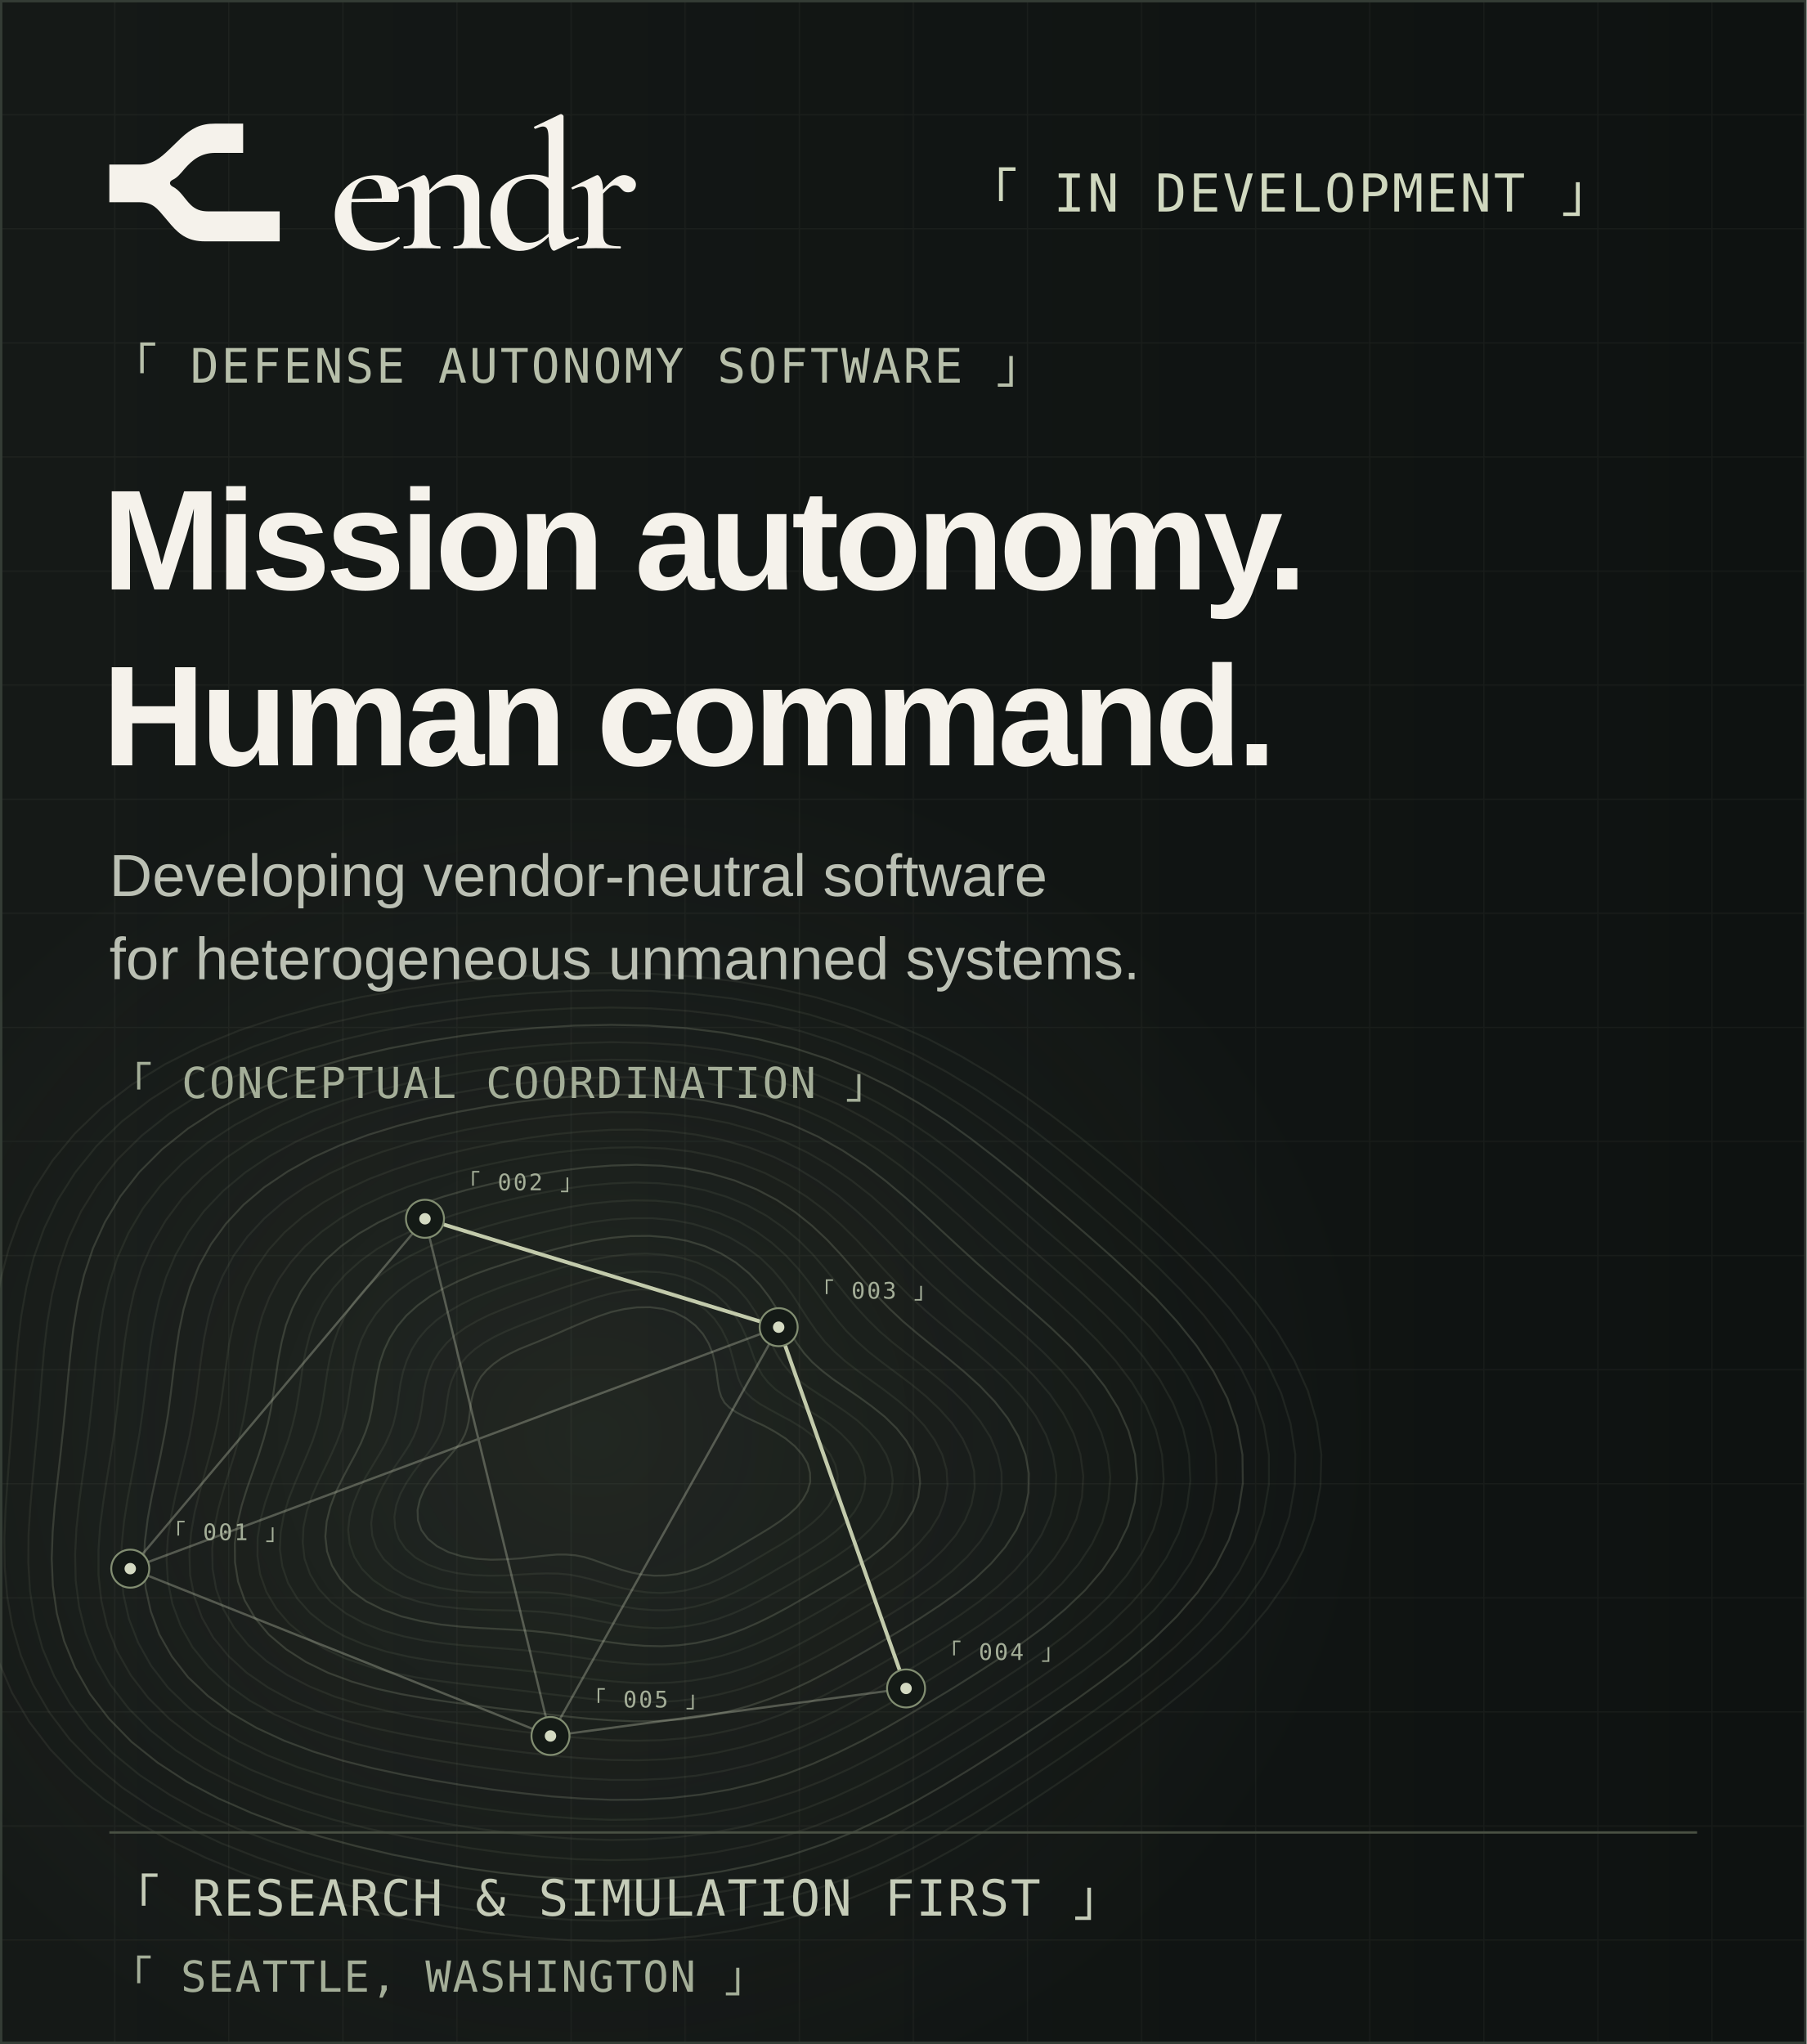
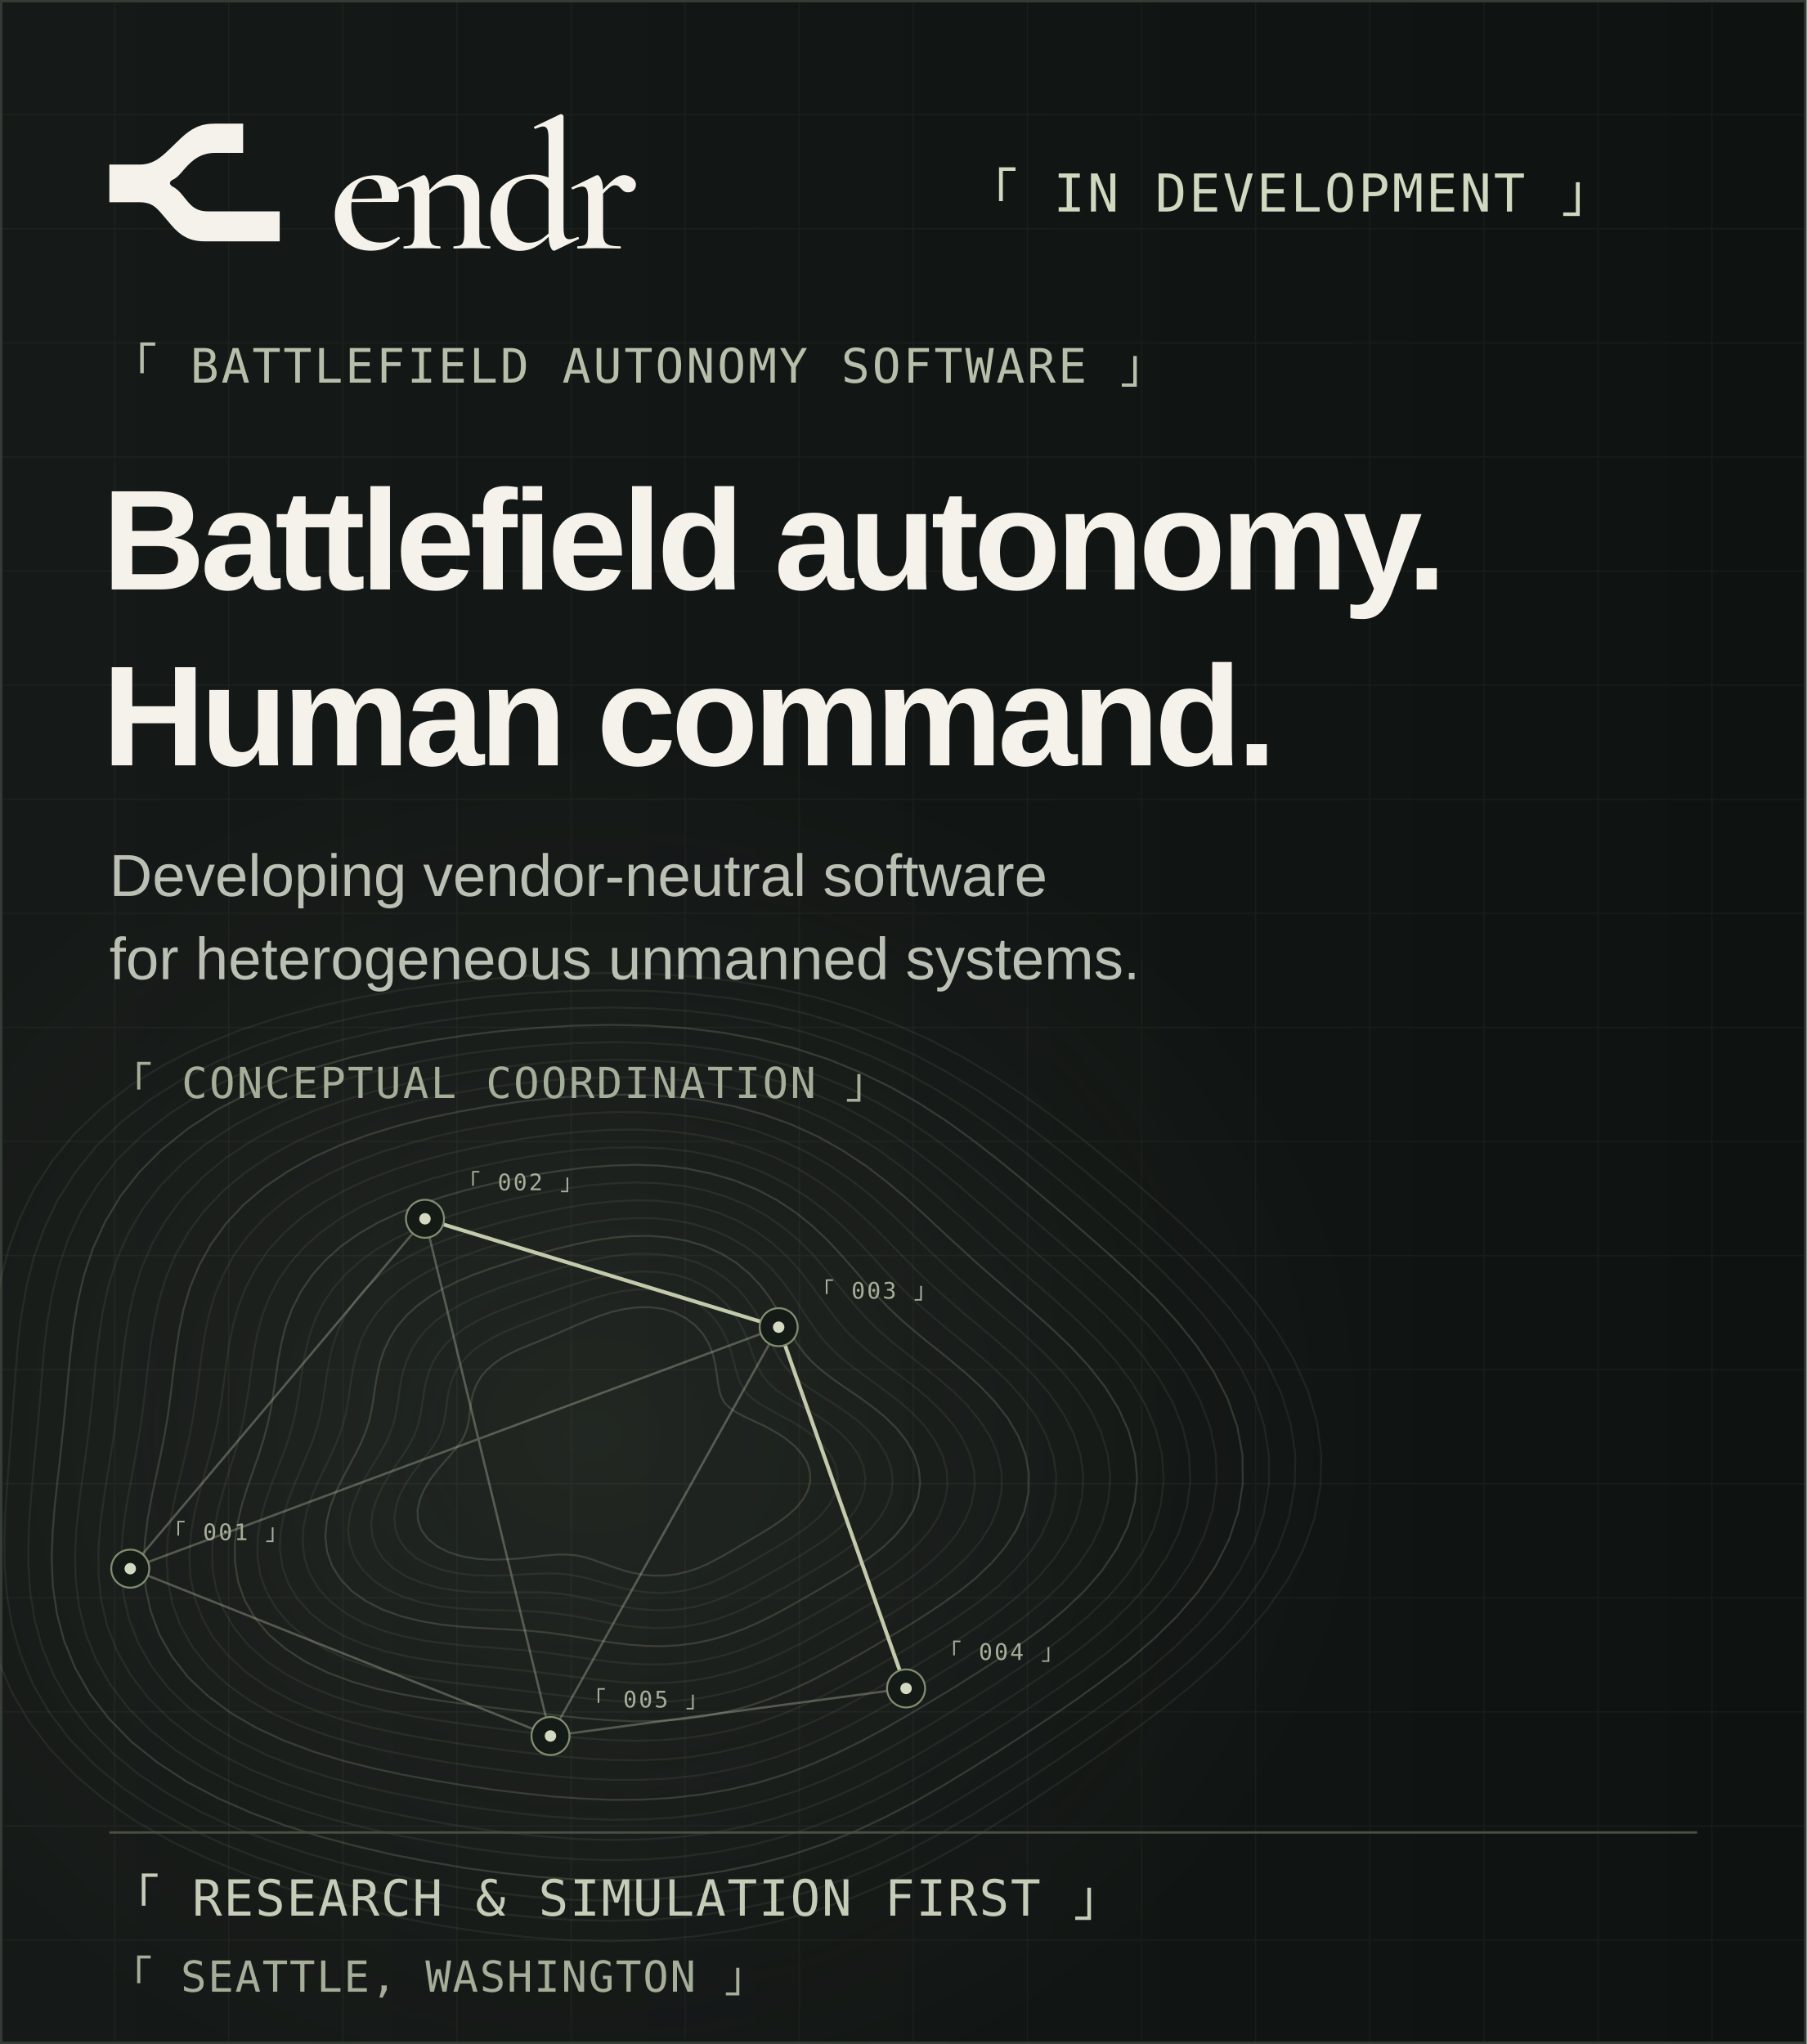
<svg xmlns="http://www.w3.org/2000/svg" width="760" height="860" viewBox="0 0 760 860" role="img" aria-labelledby="title desc">
  <defs>
    <linearGradient id="fade">
      <stop stop-color="#151917" />
      <stop offset="1" stop-color="#0e1211" />
    </linearGradient>
    <radialGradient id="wash">
      <stop stop-color="#7d8971" stop-opacity=".14" />
      <stop offset="1" stop-color="#7d8971" stop-opacity="0" />
    </radialGradient>
    <pattern id="grid" width="48" height="48" patternUnits="userSpaceOnUse">
      <path d="M48 0H0V48" fill="none" stroke="#e2e8d5" stroke-opacity=".045" />
    </pattern>
  </defs>
  <rect width="760" height="860" fill="url(#fade)" />
  <rect x=".5" y=".5" width="759" height="859" fill="url(#grid)" stroke="#343c35" />
  <g transform="translate(-110 360) scale(.80)">
    <ellipse cx="450" cy="305" rx="410" ry="370" fill="url(#wash)" />
    <polygon points="559.4,315.0 562.2,319.7 563.5,324.6 563.6,329.4 562.2,334.2 559.7,338.7 556.3,342.9 552.1,346.7 547.5,350.2 542.7,353.4 537.8,356.4 532.9,359.3 528.2,362.1 523.6,364.8 519.0,367.5 514.3,370.1 509.5,372.6 504.4,374.8 499.0,376.6 493.4,377.9 487.6,378.6 481.6,378.7 475.6,378.2 469.8,377.1 464.3,375.6 459.0,373.8 454.0,372.0 449.3,370.3 444.8,368.9 440.2,368.0 435.4,367.6 430.2,367.6 424.5,368.1 418.1,368.8 411.2,369.6 403.7,370.1 395.8,370.3 387.9,369.8 380.3,368.5 373.3,366.3 367.3,363.2 362.5,359.3 359.1,354.7 357.3,349.6 357.1,344.2 358.3,338.7 360.6,333.3 363.7,328.2 367.3,323.4 371.1,319.0 374.6,315.0 377.7,311.3 380.2,307.8 382.0,304.4 383.2,300.9 384.0,297.4 384.5,293.6 384.9,289.8 385.6,285.8 386.6,281.8 388.3,277.8 390.5,274.0 393.5,270.5 397.1,267.3 401.2,264.4 405.7,261.9 410.5,259.6 415.4,257.6 420.4,255.6 425.4,253.5 430.4,251.4 435.6,249.1 441.0,246.8 446.7,244.4 452.7,242.1 459.0,240.0 465.7,238.5 472.5,237.6 479.4,237.5 486.2,238.4 492.5,240.3 498.2,243.3 503.2,247.1 507.2,251.6 510.2,256.6 512.3,261.9 513.6,267.2 514.4,272.3 515.0,276.9 515.7,281.1 516.8,284.6 518.5,287.7 521.1,290.3 524.6,292.7 528.9,295.0 534.0,297.4 539.6,300.0 545.2,303.1 550.7,306.6 555.5,310.6 559.4,315.0" fill="none" stroke="#a4ad91" stroke-opacity="0.22" stroke-width="1" />
    <polygon points="574.2,315.0 576.8,320.4 578.1,325.9 577.8,331.4 576.2,336.8 573.3,341.9 569.4,346.6 564.7,351.0 559.5,355.0 554.0,358.6 548.5,362.1 543.0,365.3 537.6,368.5 532.4,371.5 527.1,374.6 521.7,377.5 516.2,380.3 510.5,382.8 504.4,384.8 498.1,386.4 491.5,387.4 484.8,387.8 478.1,387.5 471.5,386.6 465.1,385.3 459.0,383.7 453.2,382.0 447.6,380.4 442.1,379.1 436.6,378.1 430.9,377.6 424.8,377.5 418.2,377.7 411.0,378.1 403.3,378.6 395.0,378.7 386.5,378.4 378.0,377.4 369.9,375.6 362.4,372.8 356.0,369.2 350.9,364.7 347.3,359.5 345.3,353.7 344.9,347.7 345.9,341.6 348.1,335.6 351.2,329.9 354.8,324.5 358.5,319.6 362.1,315.0 365.2,310.7 367.7,306.6 369.5,302.6 370.8,298.6 371.6,294.4 372.2,290.1 372.8,285.6 373.6,281.0 374.9,276.4 376.9,271.8 379.6,267.5 383.0,263.4 387.2,259.6 391.9,256.3 397.1,253.3 402.6,250.6 408.3,248.2 414.1,245.9 420.0,243.7 426.0,241.4 432.1,239.1 438.4,236.7 444.9,234.3 451.8,232.1 459.0,230.2 466.5,228.8 474.2,228.1 481.9,228.3 489.4,229.4 496.4,231.6 502.9,234.7 508.5,238.8 513.2,243.6 516.9,248.9 519.7,254.5 521.7,260.1 523.2,265.5 524.5,270.5 525.8,275.0 527.6,278.9 529.9,282.4 533.1,285.5 537.2,288.4 542.1,291.2 547.6,294.2 553.6,297.4 559.6,301.1 565.2,305.3 570.2,309.9 574.2,315.0" fill="none" stroke="#a4ad91" stroke-opacity="0.1" stroke-width="1" />
    <polygon points="588.9,315.0 591.5,321.0 592.6,327.2 592.1,333.4 590.1,339.4 586.8,345.1 582.4,350.4 577.2,355.2 571.4,359.7 565.3,363.8 559.2,367.7 553.1,371.3 547.0,374.8 541.1,378.3 535.1,381.6 529.1,384.9 523.0,387.9 516.5,390.7 509.8,393.1 502.8,395.0 495.5,396.3 488.0,396.9 480.6,396.8 473.2,396.2 466.0,395.1 459.0,393.7 452.3,392.1 445.8,390.6 439.4,389.3 433.0,388.3 426.4,387.6 419.4,387.4 411.9,387.4 403.9,387.5 395.4,387.5 386.4,387.3 377.3,386.5 368.2,385.0 359.5,382.6 351.6,379.3 344.8,375.1 339.3,370.0 335.5,364.2 333.3,357.8 332.7,351.2 333.6,344.5 335.8,337.9 338.8,331.6 342.3,325.7 346.0,320.1 349.5,315.0 352.6,310.2 355.1,305.5 356.9,300.9 358.2,296.3 359.1,291.5 359.8,286.6 360.5,281.5 361.6,276.2 363.2,271.0 365.5,265.8 368.6,260.9 372.5,256.2 377.2,251.9 382.5,248.1 388.4,244.7 394.7,241.6 401.2,238.9 407.9,236.3 414.6,233.9 421.5,231.5 428.5,229.0 435.7,226.6 443.2,224.3 450.9,222.2 459.0,220.4 467.3,219.2 475.8,218.7 484.3,219.1 492.5,220.4 500.4,222.8 507.5,226.3 513.9,230.6 519.3,235.7 523.7,241.2 527.2,247.1 529.9,253.0 532.1,258.7 534.0,264.0 536.0,268.9 538.4,273.2 541.5,277.1 545.3,280.7 549.9,284.0 555.3,287.4 561.3,290.9 567.7,294.8 574.0,299.1 579.8,304.0 584.9,309.3 588.9,315.0" fill="none" stroke="#a4ad91" stroke-opacity="0.1" stroke-width="1" />
    <polygon points="603.6,315.0 606.1,321.7 607.0,328.5 606.3,335.3 603.9,341.9 600.2,348.2 595.3,354.1 589.6,359.5 583.2,364.4 576.6,369.0 569.8,373.3 563.0,377.3 556.4,381.2 549.8,385.0 543.2,388.6 536.5,392.2 529.7,395.6 522.6,398.7 515.2,401.4 507.5,403.6 499.5,405.1 491.3,406.0 483.1,406.3 474.9,405.9 466.8,405.0 459.0,403.7 451.4,402.3 444.0,400.8 436.7,399.5 429.4,398.5 421.9,397.7 414.0,397.3 405.7,397.0 396.8,396.8 387.5,396.5 377.9,395.8 368.0,394.6 358.4,392.6 349.2,389.7 340.8,385.8 333.6,380.9 327.9,375.2 323.8,368.8 321.4,361.9 320.6,354.6 321.4,347.4 323.5,340.2 326.4,333.3 329.8,326.8 333.5,320.7 336.9,315.0 340.0,309.6 342.4,304.3 344.3,299.2 345.6,293.9 346.6,288.6 347.3,283.0 348.2,277.3 349.5,271.4 351.4,265.6 354.0,259.8 357.5,254.2 361.9,249.0 367.2,244.2 373.2,239.9 379.8,236.1 386.8,232.6 394.1,229.6 401.6,226.7 409.3,224.1 417.1,221.6 425.0,219.1 433.1,216.6 441.4,214.4 450.1,212.3 459.0,210.7 468.2,209.6 477.4,209.3 486.7,209.9 495.7,211.5 504.3,214.1 512.2,217.8 519.2,222.4 525.3,227.7 530.4,233.5 534.6,239.7 538.0,245.8 540.9,251.8 543.6,257.5 546.3,262.7 549.4,267.5 553.0,271.8 557.5,275.8 562.7,279.7 568.6,283.6 575.1,287.7 581.8,292.2 588.4,297.1 594.4,302.6 599.6,308.6 603.6,315.0" fill="none" stroke="#a4ad91" stroke-opacity="0.1" stroke-width="1" />
    <polygon points="618.3,315.0 620.7,322.4 621.4,329.9 620.4,337.3 617.7,344.5 613.5,351.3 608.2,357.7 601.9,363.7 595.0,369.1 587.7,374.1 580.3,378.8 572.9,383.2 565.6,387.5 558.4,391.6 551.2,395.7 543.9,399.6 536.4,403.3 528.7,406.7 520.6,409.7 512.2,412.2 503.5,414.1 494.6,415.3 485.6,415.8 476.6,415.6 467.7,414.9 459.0,413.8 450.5,412.5 442.2,411.1 434.0,409.8 425.8,408.7 417.3,407.8 408.6,407.2 399.4,406.7 389.7,406.2 379.7,405.5 369.3,404.4 358.8,402.6 348.6,400.1 338.9,396.6 330.1,392.2 322.5,386.8 316.5,380.5 312.1,373.4 309.5,365.9 308.6,358.1 309.3,350.2 311.2,342.5 314.0,335.0 317.4,327.9 320.9,321.3 324.3,315.0 327.3,309.0 329.7,303.2 331.6,297.4 332.9,291.6 333.9,285.6 334.8,279.4 335.9,273.1 337.3,266.6 339.5,260.1 342.5,253.7 346.4,247.6 351.3,241.8 357.2,236.5 363.8,231.7 371.1,227.4 378.9,223.6 387.0,220.2 395.4,217.2 404.0,214.4 412.6,211.7 421.5,209.1 430.5,206.7 439.7,204.5 449.2,202.5 459.0,201.0 469.0,200.1 479.1,200.0 489.1,200.8 498.9,202.6 508.2,205.4 516.8,209.3 524.6,214.1 531.4,219.7 537.2,225.8 542.1,232.2 546.2,238.7 549.9,245.0 553.2,251.0 556.6,256.5 560.4,261.7 564.7,266.4 569.8,270.9 575.5,275.3 582.0,279.8 588.9,284.5 595.9,289.6 602.8,295.1 609.1,301.3 614.3,307.9 618.3,315.0" fill="none" stroke="#a4ad91" stroke-opacity="0.22" stroke-width="1" />
    <polygon points="633.0,315.0 635.3,323.0 635.8,331.2 634.4,339.2 631.4,347.0 626.8,354.5 620.9,361.4 614.1,367.8 606.7,373.8 598.8,379.2 590.8,384.3 582.8,389.1 574.9,393.8 567.1,398.3 559.2,402.7 551.3,406.9 543.2,411.0 534.8,414.7 526.0,418.1 516.9,420.9 507.5,423.1 497.9,424.5 488.1,425.3 478.3,425.4 468.6,424.9 459.0,424.0 449.6,422.8 440.4,421.4 431.3,420.1 422.1,418.9 412.8,417.9 403.2,417.1 393.1,416.3 382.7,415.5 371.8,414.4 360.8,412.9 349.7,410.6 338.9,407.6 328.7,403.6 319.5,398.6 311.5,392.5 305.2,385.7 300.6,378.0 297.7,369.9 296.7,361.5 297.1,353.1 298.9,344.7 301.6,336.7 304.9,329.1 308.4,321.9 311.7,315.0 314.6,308.4 317.0,302.0 318.8,295.6 320.2,289.2 321.2,282.6 322.2,275.8 323.4,268.8 325.1,261.7 327.5,254.6 330.9,247.6 335.3,240.9 340.7,234.6 347.1,228.8 354.4,223.5 362.4,218.8 371.0,214.6 380.0,211.0 389.2,207.7 398.6,204.7 408.2,201.9 418.0,199.3 427.9,196.9 438.0,194.7 448.4,192.8 459.0,191.4 469.8,190.7 480.7,190.7 491.5,191.7 502.0,193.7 512.1,196.8 521.4,200.9 529.9,205.9 537.5,211.7 544.0,218.0 549.6,224.7 554.5,231.4 558.8,238.1 562.9,244.4 567.0,250.3 571.5,255.9 576.5,261.0 582.1,266.0 588.5,270.9 595.4,275.9 602.7,281.2 610.1,286.9 617.3,293.1 623.7,299.9 629.0,307.3 633.0,315.0" fill="none" stroke="#a4ad91" stroke-opacity="0.1" stroke-width="1" />
    <polygon points="647.6,315.0 649.8,323.7 650.1,332.5 648.4,341.2 645.0,349.6 640.0,357.6 633.6,365.0 626.3,372.0 618.3,378.4 609.8,384.3 601.3,389.8 592.7,395.0 584.1,400.1 575.7,404.9 567.2,409.7 558.7,414.3 549.9,418.7 540.9,422.8 531.5,426.5 521.7,429.6 511.6,432.1 501.2,433.9 490.6,434.9 480.0,435.2 469.4,435.0 459.0,434.2 448.7,433.1 438.6,431.8 428.6,430.5 418.5,429.2 408.2,428.1 397.7,427.0 386.9,426.0 375.6,424.8 364.0,423.3 352.3,421.3 340.6,418.6 329.2,415.0 318.5,410.5 308.9,404.9 300.6,398.3 293.9,390.8 289.0,382.6 286.0,373.9 284.7,364.9 285.1,355.9 286.7,347.0 289.3,338.4 292.5,330.2 295.8,322.4 299.0,315.0 301.9,307.8 304.2,300.8 306.0,293.9 307.3,286.8 308.4,279.6 309.5,272.2 310.9,264.5 312.8,256.8 315.5,249.1 319.2,241.5 324.1,234.2 330.0,227.3 337.0,221.0 345.0,215.3 353.8,210.2 363.1,205.7 372.9,201.7 383.0,198.2 393.4,195.0 403.8,192.1 414.5,189.5 425.3,187.1 436.3,184.9 447.5,183.1 459.0,181.9 470.6,181.3 482.3,181.5 493.9,182.6 505.2,184.8 516.0,188.1 526.1,192.4 535.3,197.7 543.5,203.7 550.8,210.3 557.2,217.2 562.8,224.2 567.9,231.1 572.7,237.7 577.5,244.0 582.6,250.0 588.3,255.6 594.5,261.1 601.4,266.5 608.9,272.1 616.6,277.9 624.4,284.3 631.7,291.2 638.3,298.6 643.7,306.6 647.6,315.0" fill="none" stroke="#a4ad91" stroke-opacity="0.1" stroke-width="1" />
    <polygon points="662.2,315.0 664.2,324.3 664.3,333.8 662.3,343.1 658.5,352.1 653.1,360.6 646.2,368.7 638.4,376.1 629.8,383.0 620.8,389.3 611.6,395.3 602.5,400.9 593.3,406.3 584.3,411.6 575.2,416.7 566.1,421.7 556.7,426.4 547.0,430.9 537.0,434.9 526.5,438.4 515.6,441.2 504.5,443.3 493.2,444.6 481.7,445.2 470.3,445.1 459.0,444.5 447.8,443.5 436.8,442.2 425.8,440.9 414.8,439.5 403.7,438.2 392.3,436.9 380.6,435.6 368.6,434.1 356.3,432.2 343.8,429.7 331.5,426.5 319.6,422.4 308.5,417.3 298.4,411.2 289.7,404.0 282.8,396.0 277.6,387.2 274.3,377.9 272.9,368.3 273.0,358.7 274.5,349.3 277.0,340.1 280.0,331.4 283.2,323.0 286.3,315.0 289.1,307.3 291.3,299.7 293.1,292.1 294.4,284.4 295.6,276.6 296.7,268.5 298.3,260.3 300.4,251.9 303.4,243.5 307.5,235.3 312.8,227.5 319.3,220.1 327.0,213.2 335.6,207.0 345.1,201.5 355.3,196.7 365.9,192.5 376.9,188.7 388.1,185.4 399.5,182.4 411.0,179.7 422.7,177.3 434.6,175.2 446.7,173.5 459.0,172.4 471.4,171.9 483.9,172.3 496.3,173.6 508.3,176.0 519.8,179.5 530.7,184.0 540.6,189.4 549.6,195.7 557.7,202.5 564.8,209.6 571.1,216.9 576.9,224.1 582.5,231.1 588.0,237.7 593.9,244.1 600.1,250.2 607.0,256.1 614.5,262.0 622.4,268.2 630.5,274.7 638.6,281.6 646.2,289.2 652.9,297.3 658.4,305.9 662.2,315.0" fill="none" stroke="#a4ad91" stroke-opacity="0.1" stroke-width="1" />
    <polygon points="676.8,315.0 678.6,325.0 678.4,335.1 676.2,345.0 672.0,354.6 666.1,363.7 658.8,372.2 650.4,380.2 641.3,387.5 631.7,394.3 622.0,400.7 612.2,406.8 602.5,412.6 592.9,418.2 583.2,423.7 573.5,429.0 563.5,434.2 553.2,439.0 542.5,443.4 531.3,447.2 519.8,450.3 507.9,452.7 495.7,454.3 483.5,455.1 471.2,455.3 459.0,454.8 446.9,453.9 435.0,452.7 423.1,451.3 411.2,449.8 399.1,448.4 386.9,446.8 374.3,445.2 361.5,443.3 348.5,441.0 335.4,438.1 322.5,434.4 310.1,429.8 298.4,424.1 288.0,417.4 278.9,409.7 271.7,401.1 266.2,391.7 262.7,381.8 261.1,371.7 261.0,361.6 262.3,351.5 264.6,341.8 267.5,332.5 270.6,323.6 273.6,315.0 276.2,306.7 278.4,298.5 280.1,290.3 281.4,282.0 282.6,273.5 283.9,264.8 285.6,255.9 287.9,246.9 291.3,238.0 295.8,229.2 301.6,220.7 308.6,212.8 316.9,205.4 326.2,198.8 336.5,192.9 347.4,187.8 358.9,183.3 370.8,179.3 382.9,175.8 395.2,172.8 407.6,170.0 420.2,167.6 432.9,165.6 445.9,164.0 459.0,163.0 472.2,162.6 485.5,163.1 498.6,164.6 511.4,167.2 523.7,170.8 535.3,175.5 546.0,181.1 555.8,187.6 564.5,194.6 572.4,202.0 579.5,209.6 586.1,217.1 592.4,224.4 598.6,231.4 605.1,238.1 612.1,244.7 619.6,251.1 627.6,257.6 636.0,264.3 644.5,271.4 652.9,279.0 660.7,287.2 667.5,295.9 673.0,305.3 676.8,315.0" fill="none" stroke="#a4ad91" stroke-opacity="0.22" stroke-width="1" />
    <polygon points="691.3,315.0 693.0,325.7 692.5,336.4 689.9,346.9 685.3,357.1 679.0,366.7 671.2,375.8 662.3,384.3 652.7,392.1 642.6,399.3 632.3,406.1 622.0,412.6 611.7,418.8 601.5,424.8 591.2,430.7 580.9,436.4 570.3,441.9 559.4,447.1 548.0,451.9 536.2,456.1 523.9,459.5 511.2,462.2 498.3,464.1 485.2,465.2 472.1,465.5 459.0,465.2 446.0,464.3 433.1,463.2 420.3,461.7 407.5,460.2 394.6,458.5 381.5,456.7 368.1,454.8 354.5,452.6 340.8,449.8 327.0,446.5 313.5,442.3 300.6,437.1 288.5,430.9 277.6,423.6 268.2,415.3 260.6,406.1 254.9,396.2 251.2,385.8 249.3,375.1 249.1,364.4 250.2,353.8 252.3,343.5 255.0,333.7 257.9,324.2 260.8,315.0 263.3,306.1 265.4,297.3 267.0,288.5 268.4,279.6 269.6,270.5 271.0,261.1 272.8,251.6 275.4,242.0 279.1,232.4 284.0,223.0 290.3,214.0 297.9,205.5 306.8,197.7 316.8,190.6 327.9,184.3 339.6,178.9 352.0,174.1 364.7,169.9 377.7,166.3 390.8,163.2 404.2,160.4 417.6,158.0 431.3,156.0 445.0,154.5 459.0,153.6 473.1,153.4 487.1,154.0 501.0,155.6 514.6,158.4 527.6,162.2 539.9,167.0 551.4,172.9 561.9,179.5 571.5,186.7 580.1,194.4 588.0,202.2 595.3,210.0 602.3,217.6 609.3,225.0 616.5,232.2 624.1,239.2 632.2,246.1 640.7,253.1 649.6,260.4 658.5,268.1 667.2,276.3 675.2,285.2 682.1,294.6 687.6,304.6 691.3,315.0" fill="none" stroke="#a4ad91" stroke-opacity="0.1" stroke-width="1" />
    <polygon points="705.7,315.0 707.2,326.3 706.5,337.6 703.6,348.8 698.6,359.5 691.8,369.8 683.6,379.4 674.2,388.3 664.0,396.6 653.4,404.3 642.6,411.5 631.7,418.4 620.9,425.0 610.1,431.4 599.3,437.7 588.3,443.9 577.1,449.8 565.6,455.3 553.6,460.4 541.0,465.0 528.0,468.8 514.6,471.8 500.9,474.0 487.0,475.3 473.0,475.8 459.0,475.6 445.1,474.8 431.3,473.7 417.6,472.2 403.8,470.5 390.0,468.7 376.1,466.6 361.9,464.4 347.5,461.7 333.1,458.6 318.7,454.8 304.6,450.1 291.1,444.4 278.6,437.6 267.3,429.8 257.6,420.9 249.6,411.2 243.7,400.7 239.7,389.7 237.5,378.5 237.1,367.2 238.0,356.1 239.9,345.2 242.5,334.8 245.2,324.7 247.9,315.0 250.3,305.5 252.3,296.1 253.9,286.7 255.2,277.1 256.5,267.4 257.9,257.4 260.0,247.2 262.9,237.0 266.9,226.7 272.2,216.8 278.9,207.2 287.1,198.2 296.7,189.9 307.5,182.4 319.3,175.8 331.8,170.0 345.0,165.0 358.6,160.6 372.5,156.9 386.6,153.7 400.8,150.9 415.1,148.5 429.6,146.5 444.2,145.1 459.0,144.2 473.9,144.1 488.7,144.9 503.4,146.7 517.7,149.6 531.5,153.5 544.6,158.5 556.8,164.5 568.1,171.4 578.4,178.8 587.8,186.7 596.4,194.7 604.5,202.8 612.3,210.8 620.0,218.6 627.9,226.2 636.2,233.6 644.8,241.1 653.9,248.6 663.2,256.5 672.5,264.8 681.4,273.7 689.6,283.2 696.6,293.3 702.1,303.9 705.7,315.0" fill="none" stroke="#a4ad91" stroke-opacity="0.1" stroke-width="1" />
    <polygon points="720.1,315.0 721.4,326.9 720.4,338.9 717.2,350.6 711.8,362.0 704.6,372.8 695.9,382.9 686.0,392.3 675.3,401.1 664.2,409.2 652.8,416.9 641.4,424.2 630.0,431.2 618.7,438.1 607.3,444.8 595.8,451.3 584.0,457.6 571.8,463.6 559.2,469.1 545.9,474.0 532.2,478.1 518.0,481.4 503.5,483.9 488.7,485.4 473.9,486.1 459.0,486.1 444.2,485.4 429.5,484.2 414.8,482.7 400.2,480.8 385.5,478.8 370.7,476.5 355.7,473.9 340.6,470.9 325.5,467.3 310.4,463.0 295.8,457.8 281.8,451.6 268.7,444.3 257.0,435.9 247.0,426.5 238.7,416.2 232.5,405.1 228.2,393.6 225.8,381.8 225.1,370.0 225.8,358.3 227.6,347.0 229.9,335.9 232.5,325.3 235.0,315.0 237.3,304.9 239.1,294.9 240.7,284.9 242.0,274.7 243.3,264.3 244.9,253.6 247.1,242.8 250.2,231.9 254.6,221.1 260.3,210.5 267.6,200.4 276.4,190.9 286.6,182.1 298.1,174.2 310.7,167.2 324.1,161.1 338.1,155.9 352.6,151.4 367.4,147.5 382.3,144.2 397.4,141.4 412.6,139.0 427.9,137.1 443.4,135.7 459.0,134.9 474.6,135.0 490.3,135.9 505.7,137.8 520.8,140.7 535.4,144.8 549.2,150.0 562.2,156.2 574.3,163.2 585.4,170.9 595.6,178.9 605.0,187.3 613.8,195.7 622.4,204.0 630.8,212.1 639.4,220.1 648.3,228.0 657.6,236.0 667.1,244.1 676.9,252.6 686.5,261.5 695.7,271.0 704.1,281.2 711.2,291.9 716.6,303.3 720.1,315.0" fill="none" stroke="#a4ad91" stroke-opacity="0.1" stroke-width="1" />
    <polygon points="734.4,315.0 735.5,327.6 734.2,340.2 730.7,352.5 724.9,364.4 717.3,375.7 708.1,386.4 697.7,396.3 686.6,405.6 674.9,414.2 663.0,422.3 651.1,430.0 639.2,437.5 627.3,444.7 615.4,451.8 603.3,458.8 590.9,465.5 578.1,471.8 564.8,477.7 550.9,483.0 536.4,487.5 521.5,491.1 506.1,493.8 490.5,495.6 474.8,496.5 459.0,496.6 443.3,495.9 427.6,494.8 412.1,493.1 396.5,491.2 380.9,488.9 365.3,486.3 349.5,483.4 333.7,480.0 317.8,476.0 302.2,471.2 287.0,465.5 272.5,458.8 259.0,451.0 246.9,442.0 236.4,432.1 227.9,421.2 221.3,409.6 216.8,397.5 214.1,385.2 213.2,372.8 213.7,360.6 215.2,348.7 217.3,337.1 219.7,325.9 222.0,315.0 224.1,304.3 225.9,293.7 227.3,283.0 228.6,272.2 230.0,261.1 231.7,249.9 234.1,238.4 237.5,226.9 242.3,215.4 248.5,204.3 256.3,193.6 265.6,183.6 276.5,174.4 288.8,166.1 302.1,158.7 316.4,152.3 331.3,146.8 346.6,142.1 362.3,138.1 378.1,134.8 394.1,131.9 410.1,129.5 426.3,127.7 442.6,126.4 459.0,125.7 475.4,125.8 491.8,126.8 508.1,128.8 523.9,131.9 539.3,136.2 553.9,141.5 567.7,147.8 580.5,155.0 592.4,162.8 603.4,171.2 613.6,179.8 623.2,188.4 632.5,197.1 641.7,205.6 651.0,214.1 660.5,222.4 670.3,230.9 680.4,239.6 690.5,248.6 700.5,258.2 710.0,268.4 718.5,279.2 725.6,290.6 731.0,302.6 734.4,315.0" fill="none" stroke="#a4ad91" stroke-opacity="0.22" stroke-width="1" />
    <polygon points="748.6,315.0 749.5,328.2 748.0,341.4 744.1,354.4 738.0,366.8 729.9,378.7 720.3,389.9 709.4,400.3 697.8,410.0 685.6,419.1 673.2,427.6 660.7,435.8 648.3,443.7 635.9,451.4 623.5,458.9 610.8,466.3 597.9,473.4 584.4,480.2 570.5,486.4 555.9,492.1 540.7,496.9 524.9,500.9 508.8,503.9 492.3,505.9 475.7,506.9 459.0,507.1 442.4,506.5 425.8,505.3 409.3,503.6 392.8,501.5 376.4,499.0 359.9,496.1 343.4,492.9 326.8,489.1 310.3,484.6 294.0,479.4 278.2,473.2 263.2,465.9 249.3,457.6 236.8,448.1 225.9,437.6 217.0,426.1 210.2,414.0 205.3,401.4 202.4,388.5 201.3,375.6 201.5,362.9 202.7,350.4 204.6,338.3 206.8,326.5 208.9,315.0 210.9,303.7 212.5,292.5 213.9,281.2 215.2,269.7 216.6,258.0 218.5,246.1 221.1,234.0 224.8,221.8 229.9,209.8 236.6,198.0 244.9,186.8 254.9,176.3 266.5,166.6 279.5,157.9 293.6,150.2 308.7,143.6 324.4,137.8 340.7,133.0 357.2,128.9 373.9,125.4 390.7,122.5 407.6,120.2 424.7,118.3 441.8,117.1 459.0,116.5 476.2,116.7 493.4,117.8 510.4,119.9 527.1,123.1 543.2,127.5 558.6,132.9 573.2,139.4 586.8,146.8 599.5,154.8 611.2,163.3 622.2,172.2 632.6,181.2 642.7,190.1 652.6,199.1 662.6,208.0 672.7,216.8 683.1,225.8 693.7,235.1 704.2,244.7 714.5,254.9 724.2,265.7 732.9,277.2 740.1,289.3 745.4,302.0 748.6,315.0" fill="none" stroke="#a4ad91" stroke-opacity="0.1" stroke-width="1" />
    <polygon points="762.8,315.0 763.5,328.9 761.7,342.7 757.4,356.2 750.9,369.2 742.4,381.7 732.3,393.3 721.0,404.3 708.9,414.4 696.3,424.0 683.4,433.0 670.4,441.6 657.5,449.9 644.6,458.0 631.6,466.0 618.4,473.8 604.8,481.3 590.8,488.5 576.2,495.2 560.9,501.2 544.9,506.4 528.4,510.7 511.4,514.0 494.1,516.2 476.6,517.4 459.0,517.7 441.4,517.2 423.9,515.9 406.5,514.1 389.2,511.8 371.9,509.1 354.6,505.9 337.2,502.3 319.9,498.1 302.8,493.2 285.9,487.5 269.5,480.8 254.0,473.0 239.6,464.1 226.7,454.1 215.5,443.0 206.3,431.1 199.1,418.4 193.9,405.3 190.8,391.9 189.3,378.4 189.3,365.1 190.2,352.1 191.9,339.4 193.8,327.1 195.8,315.0 197.6,303.1 199.1,291.2 200.4,279.3 201.7,267.2 203.2,254.8 205.2,242.3 208.0,229.5 212.0,216.7 217.5,204.1 224.7,191.8 233.5,180.0 244.2,169.0 256.4,158.9 270.2,149.8 285.1,141.8 301.0,134.8 317.6,128.9 334.7,123.9 352.1,119.6 369.7,116.1 387.4,113.2 405.2,110.8 423.1,109.0 441.0,107.8 459.0,107.3 477.0,107.6 495.0,108.8 512.8,111.0 530.2,114.3 547.1,118.8 563.3,124.3 578.7,130.9 593.1,138.5 606.6,146.7 619.1,155.5 630.9,164.6 642.1,173.8 652.9,183.2 663.6,192.5 674.2,201.8 685.0,211.2 695.9,220.7 707.0,230.5 718.0,240.8 728.6,251.6 738.4,263.1 747.2,275.2 754.4,288.0 759.7,301.3 762.8,315.0" fill="none" stroke="#a4ad91" stroke-opacity="0.1" stroke-width="1" />
    <polygon points="776.9,315.0 777.3,329.5 775.2,343.9 770.6,358.0 763.8,371.6 754.9,384.6 744.4,396.8 732.6,408.2 720.0,418.9 706.9,428.9 693.5,438.3 680.1,447.4 666.7,456.2 653.3,464.7 639.7,473.1 626.0,481.4 611.9,489.3 597.2,496.9 581.9,504.0 565.9,510.4 549.2,516.0 531.9,520.6 514.1,524.1 495.9,526.5 477.5,527.9 459.0,528.3 440.5,527.8 422.1,526.5 403.8,524.6 385.5,522.1 367.4,519.1 349.2,515.7 331.1,511.7 313.1,507.1 295.3,501.7 277.8,495.5 260.9,488.3 244.9,480.1 230.0,470.6 216.7,460.1 205.1,448.5 195.5,436.0 188.0,422.8 182.6,409.2 179.1,395.2 177.3,381.2 177.0,367.4 177.7,353.8 179.1,340.6 180.8,327.7 182.6,315.0 184.2,302.5 185.6,290.0 186.9,277.4 188.1,264.7 189.7,251.7 191.8,238.4 194.9,225.0 199.2,211.6 205.1,198.4 212.7,185.5 222.2,173.2 233.5,161.7 246.4,151.2 260.9,141.7 276.7,133.4 293.4,126.1 310.9,120.0 328.9,114.8 347.1,110.5 365.6,106.9 384.1,103.9 402.7,101.6 421.4,99.8 440.2,98.6 459.0,98.1 477.8,98.5 496.6,99.7 515.1,102.0 533.3,105.4 551.0,110.0 568.0,115.7 584.2,122.4 599.4,130.1 613.7,138.5 627.1,147.5 639.7,156.9 651.7,166.5 663.3,176.2 674.6,185.9 685.9,195.7 697.3,205.5 708.8,215.6 720.3,226.0 731.7,236.9 742.6,248.3 752.6,260.4 761.5,273.2 768.7,286.7 774.0,300.7 776.9,315.0" fill="none" stroke="#a4ad91" stroke-opacity="0.1" stroke-width="1" />
    <polygon points="790.9,315.0 791.1,330.1 788.7,345.1 783.8,359.8 776.6,374.0 767.3,387.5 756.3,400.2 744.1,412.1 731.1,423.3 717.5,433.7 703.7,443.7 689.8,453.2 675.9,462.4 662.0,471.4 647.9,480.3 633.6,489.0 618.9,497.4 603.6,505.4 587.7,512.9 571.0,519.7 553.5,525.6 535.4,530.5 516.8,534.3 497.7,536.9 478.4,538.5 459.0,538.9 439.6,538.4 420.2,537.1 401.0,535.0 381.9,532.4 362.9,529.1 343.9,525.4 325.1,521.0 306.3,516.0 287.8,510.2 269.8,503.5 252.3,495.8 235.8,487.1 220.5,477.1 206.7,466.1 194.8,453.9 184.8,440.9 177.0,427.2 171.2,413.0 167.4,398.6 165.3,384.1 164.7,369.7 165.2,355.6 166.3,341.8 167.8,328.3 169.3,315.0 170.7,301.9 172.0,288.8 173.2,275.5 174.5,262.1 176.1,248.5 178.4,234.6 181.7,220.6 186.4,206.5 192.7,192.7 200.8,179.2 210.8,166.4 222.8,154.4 236.4,143.5 251.7,133.6 268.3,125.0 285.8,117.5 304.2,111.2 323.0,105.8 342.1,101.4 361.5,97.7 380.9,94.7 400.3,92.3 419.8,90.6 439.4,89.4 459.0,89.0 478.6,89.4 498.1,90.7 517.5,93.1 536.5,96.6 555.0,101.2 572.8,107.0 589.7,113.9 605.8,121.7 620.9,130.3 635.1,139.5 648.5,149.2 661.3,159.1 673.6,169.1 685.7,179.3 697.7,189.5 709.7,199.9 721.7,210.5 733.6,221.5 745.4,232.9 756.5,245.0 766.8,257.8 775.7,271.3 783.0,285.4 788.1,300.0 790.9,315.0" fill="none" stroke="#a4ad91" stroke-opacity="0.22" stroke-width="1" />
    <polygon points="804.8,315.0 804.8,330.7 802.1,346.4 796.9,361.7 789.3,376.4 779.6,390.4 768.2,403.6 755.6,416.0 742.1,427.7 728.1,438.6 713.9,449.0 699.5,459.0 685.1,468.7 670.7,478.2 656.1,487.5 641.3,496.6 626.0,505.5 610.1,513.9 593.5,521.9 576.1,529.0 557.9,535.3 539.0,540.5 519.5,544.5 499.6,547.4 479.3,549.0 459.0,549.6 438.7,549.1 418.4,547.7 398.3,545.5 378.3,542.6 358.4,539.1 338.7,535.0 319.0,530.3 299.6,524.9 280.5,518.6 261.8,511.5 243.8,503.3 226.8,494.0 211.0,483.6 196.8,472.0 184.5,459.4 174.2,445.8 166.0,431.6 159.8,416.9 155.7,401.9 153.3,386.9 152.4,372.0 152.5,357.3 153.4,342.9 154.6,328.9 155.9,315.0 157.2,301.3 158.4,287.5 159.5,273.6 160.7,259.6 162.4,245.3 164.9,230.7 168.5,216.1 173.5,201.4 180.2,187.0 188.9,173.0 199.5,159.6 212.1,147.2 226.5,135.8 242.5,125.6 259.9,116.6 278.3,108.9 297.5,102.4 317.2,96.9 337.2,92.3 357.4,88.6 377.6,85.6 397.9,83.2 418.2,81.4 438.6,80.3 459.0,79.9 479.4,80.3 499.7,81.7 519.9,84.1 539.6,87.7 558.9,92.4 577.5,98.3 595.3,105.3 612.2,113.3 628.2,122.1 643.2,131.5 657.4,141.4 671.0,151.6 684.0,162.0 696.8,172.6 709.5,183.3 722.0,194.2 734.6,205.3 747.0,216.9 759.0,229.0 770.5,241.7 780.9,255.2 789.9,269.3 797.2,284.1 802.2,299.4 804.8,315.0" fill="none" stroke="#a4ad91" stroke-opacity="0.1" stroke-width="1" />
    <polygon points="818.7,315.0 818.4,331.4 815.5,347.6 809.9,363.4 801.9,378.7 791.8,393.3 780.1,407.0 767.1,419.9 753.2,432.1 738.7,443.5 724.0,454.4 709.2,464.8 694.4,475.0 679.5,484.9 664.4,494.7 649.0,504.3 633.2,513.6 616.6,522.5 599.3,530.9 581.2,538.4 562.3,545.0 542.5,550.5 522.2,554.8 501.4,557.9 480.3,559.6 459.0,560.2 437.7,559.7 416.5,558.2 395.5,555.9 374.6,552.8 353.9,549.0 333.4,544.6 313.0,539.5 292.9,533.7 273.1,527.0 253.8,519.4 235.3,510.7 217.8,500.9 201.6,490.0 187.0,477.9 174.2,464.8 163.5,450.7 154.9,436.0 148.5,420.8 144.0,405.3 141.3,389.7 140.0,374.3 139.8,359.1 140.4,344.1 141.4,329.5 142.5,315.0 143.6,300.6 144.6,286.3 145.7,271.7 146.9,257.0 148.7,242.0 151.4,226.8 155.2,211.5 160.6,196.3 167.8,181.2 177.0,166.7 188.2,152.8 201.5,139.9 216.6,128.2 233.4,117.6 251.6,108.3 270.8,100.4 290.9,93.6 311.4,88.0 332.3,83.3 353.3,79.5 374.4,76.5 395.5,74.0 416.6,72.3 437.8,71.2 459.0,70.8 480.2,71.2 501.3,72.7 522.2,75.1 542.8,78.7 562.9,83.5 582.3,89.5 600.9,96.7 618.7,104.8 635.4,113.8 651.3,123.4 666.3,133.6 680.7,144.1 694.5,154.9 708.0,165.9 721.3,177.1 734.5,188.5 747.5,200.2 760.3,212.4 772.7,225.1 784.4,238.5 795.0,252.6 804.1,267.4 811.3,282.8 816.2,298.7 818.7,315.0" fill="none" stroke="#a4ad91" stroke-opacity="0.1" stroke-width="1" />
    <polygon points="832.4,315.0 831.9,332.0 828.7,348.8 822.8,365.2 814.5,381.1 804.0,396.1 791.9,410.4 778.5,423.8 764.2,436.4 749.3,448.4 734.2,459.7 719.0,470.7 703.7,481.3 688.3,491.7 672.7,502.0 656.8,512.1 640.3,521.8 623.2,531.2 605.2,539.9 586.4,547.8 566.6,554.8 546.1,560.6 524.9,565.1 503.2,568.4 481.2,570.3 459.0,570.9 436.8,570.4 414.7,568.8 392.8,566.3 371.0,563.0 349.5,558.9 328.2,554.2 307.1,548.7 286.2,542.4 265.8,535.3 246.0,527.2 226.9,518.1 208.9,507.8 192.2,496.3 177.2,483.8 164.0,470.1 152.9,455.6 143.9,440.4 137.1,424.6 132.3,408.6 129.2,392.6 127.6,376.6 127.1,360.8 127.3,345.3 128.0,330.1 128.9,315.0 129.8,300.0 130.7,285.0 131.8,269.8 133.1,254.4 135.0,238.8 137.8,223.0 142.0,207.0 147.7,191.1 155.3,175.5 165.1,160.4 176.9,146.1 190.8,132.7 206.7,120.5 224.3,109.7 243.3,100.1 263.4,91.9 284.3,85.0 305.7,79.2 327.4,74.4 349.2,70.5 371.2,67.4 393.1,65.0 415.0,63.2 437.0,62.1 459.0,61.7 481.0,62.2 502.9,63.6 524.6,66.1 546.0,69.8 566.9,74.6 587.1,80.7 606.6,88.0 625.2,96.2 642.8,105.4 659.5,115.3 675.3,125.7 690.4,136.6 705.0,147.8 719.2,159.2 733.1,170.8 746.9,182.8 760.4,195.1 773.6,207.8 786.4,221.2 798.3,235.2 809.0,250.0 818.1,265.4 825.3,281.5 830.1,298.1 832.4,315.0" fill="none" stroke="#a4ad91" stroke-opacity="0.1" stroke-width="1" />
    <path d="M206 375L361 191L547 248L614 438L427 463Z M361 191L427 463L547 248M206 375L547 248" fill="none" stroke="#c5ccb4" stroke-opacity=".34" stroke-width="1.2" />
    <path d="M361 191L547 248L614 438" fill="none" stroke="#c3cbac" stroke-width="2" />
    <circle cx="206" cy="375" r="10" fill="#141a16" stroke="#818d71" />
    <circle cx="206" cy="375" r="3" fill="#d4dac2" />
    <text x="223" y="360" fill="#a4ae98" font-family="monospace" font-size="12" font-weight="400" letter-spacing="1">「 001 」</text>
    <circle cx="361" cy="191" r="10" fill="#141a16" stroke="#818d71" />
    <circle cx="361" cy="191" r="3" fill="#d4dac2" />
    <text x="378" y="176" fill="#a4ae98" font-family="monospace" font-size="12" font-weight="400" letter-spacing="1">「 002 」</text>
    <circle cx="547" cy="248" r="10" fill="#141a16" stroke="#818d71" />
    <circle cx="547" cy="248" r="3" fill="#d4dac2" />
    <text x="564" y="233" fill="#a4ae98" font-family="monospace" font-size="12" font-weight="400" letter-spacing="1">「 003 」</text>
    <circle cx="614" cy="438" r="10" fill="#141a16" stroke="#818d71" />
    <circle cx="614" cy="438" r="3" fill="#d4dac2" />
    <text x="631" y="423" fill="#a4ae98" font-family="monospace" font-size="12" font-weight="400" letter-spacing="1">「 004 」</text>
    <circle cx="427" cy="463" r="10" fill="#141a16" stroke="#818d71" />
    <circle cx="427" cy="463" r="3" fill="#d4dac2" />
    <text x="444" y="448" fill="#a4ae98" font-family="monospace" font-size="12" font-weight="400" letter-spacing="1">「 005 」</text>
  </g>
  <g transform="translate(46 48) scale(.078)">
    <g fill="#f5f2eb">
      <path transform="translate(0 51.51943) scale(0.9859645)" d="M0 224H164C236 224 277 190 329 140L390 81C451 24 499 0 578 0H732V160H580C500 160 454 199 411 248C388 275 371 296 347 307C326 317 327 334 347 345C388 365 412 412 444 443C470 469 500 480 540 480H932V644H522C438 644 389 613 338 554L305 515C261 463 238 430 164 430H0Z" />
      <path transform="translate(1183.216 725.0)" d="M229 12Q166 12 122.0 -15.0Q78 -42 55.5 -86.5Q33 -131 33 -181Q33 -241 62.0 -289.0Q91 -337 141.0 -366.0Q191 -395 254 -395Q313 -395 346.0 -367.0Q379 -339 379 -280Q379 -267 377.0 -259.0Q375 -251 368 -251H286Q289 -309 272.5 -342.0Q256 -375 218 -375Q173 -375 147.5 -333.5Q122 -292 122 -223Q122 -165 140.0 -122.5Q158 -80 193.0 -56.0Q228 -32 279 -32Q310 -32 331.0 -40.5Q352 -49 376 -62Q378 -64 381.5 -60.0Q385 -56 383 -53Q347 -18 309.5 -3.0Q272 12 229 12ZM93 -250 92 -267 314 -271V-251ZM675.35 0Q672.35 0 672.35 -6.0Q672.35 -12 675.35 -12Q709.35 -12 720.35 -26.0Q731.35 -40 731.35 -81V-231Q731.35 -287 710.85 -313.5Q690.35 -340 646.35 -340Q614.35 -340 580.85 -322.5Q547.35 -305 525.35 -274L520.35 -286Q559.35 -339 602.85 -368.5Q646.35 -398 696.35 -398Q752.35 -398 782.35 -364.5Q812.35 -331 812.35 -274V-81Q812.35 -40 823.85 -26.0Q835.35 -12 869.35 -12Q872.35 -12 872.35 -6.0Q872.35 0 869.35 0Q850.35 0 825.35 -1.0Q800.35 -2 772.35 -2Q745.35 -2 719.85 -1.0Q694.35 0 675.35 0ZM406.35 0Q403.35 0 403.35 -6.0Q403.35 -12 406.35 -12Q440.35 -12 451.35 -26.0Q462.35 -40 462.35 -81V-272Q462.35 -304 455.35 -319.0Q448.35 -334 430.35 -334Q421.35 -334 408.35 -330.0Q395.35 -326 380.35 -319Q376.35 -318 373.85 -323.5Q371.35 -329 374.35 -330L505.35 -394Q510.35 -396 512.35 -396Q522.35 -396 532.85 -373.0Q543.35 -350 543.35 -306V-81Q543.35 -40 554.85 -26.0Q566.35 -12 600.35 -12Q603.35 -12 603.35 -6.0Q603.35 0 600.35 0Q581.35 0 556.35 -1.0Q531.35 -2 503.35 -2Q476.35 -2 450.85 -1.0Q425.35 0 406.35 0ZM1029.7 13Q987.7 13 951.7 -10.5Q915.7 -34 894.2 -77.0Q872.7 -120 872.7 -181Q872.7 -240 894.7 -281.5Q916.7 -323 951.2 -349.0Q985.7 -375 1025.7 -387.0Q1065.7 -399 1101.7 -399Q1137.7 -399 1168.7 -389.0Q1199.7 -379 1224.7 -363L1205.7 -287Q1183.7 -330 1155.2 -352.5Q1126.7 -375 1082.7 -375Q1027.7 -375 995.2 -336.5Q962.7 -298 962.7 -212Q962.7 -155 977.7 -114.5Q992.7 -74 1019.7 -52.5Q1046.7 -31 1079.7 -31Q1120.7 -31 1152.7 -54.0Q1184.7 -77 1213.7 -109L1222.7 -101Q1201.7 -77 1173.2 -50.5Q1144.7 -24 1109.2 -5.5Q1073.7 13 1029.7 13ZM1266.7 -714V-114Q1266.7 -79 1273.7 -64.5Q1280.7 -50 1297.7 -50Q1305.7 -50 1317.2 -53.0Q1328.7 -56 1342.7 -62Q1345.7 -64 1348.7 -58.5Q1351.7 -53 1348.7 -51L1220.7 11Q1217.7 12 1214.7 12Q1203.7 12 1194.7 -12.0Q1185.7 -36 1185.7 -82V-592Q1185.7 -626 1179.7 -642.0Q1173.7 -658 1155.7 -658Q1147.7 -658 1137.7 -654.5Q1127.7 -651 1115.7 -646Q1111.7 -644 1108.7 -650.0Q1105.7 -656 1108.7 -657L1248.7 -724Q1250.7 -725 1252.7 -725Q1256.7 -725 1261.7 -721.0Q1266.7 -717 1266.7 -714ZM1457.05 -271 1450.05 -283Q1488.05 -328 1514.55 -352.5Q1541.05 -377 1559.05 -386.5Q1577.05 -396 1593.05 -396Q1614.05 -396 1635.55 -381.5Q1657.05 -367 1657.05 -345Q1657.05 -327 1646.05 -315.0Q1635.05 -303 1615.05 -303Q1597.05 -303 1587.05 -313.0Q1577.05 -323 1568.05 -332.0Q1559.05 -341 1543.05 -341Q1535.05 -341 1526.05 -336.5Q1517.05 -332 1501.05 -317.0Q1485.05 -302 1457.05 -271ZM1343.05 0Q1340.05 0 1340.05 -6.0Q1340.05 -12 1343.05 -12Q1377.05 -12 1388.05 -26.0Q1399.05 -40 1399.05 -81V-272Q1399.05 -304 1392.05 -319.0Q1385.05 -334 1367.05 -334Q1358.05 -334 1345.05 -330.0Q1332.05 -326 1317.05 -319Q1313.05 -318 1310.55 -323.5Q1308.05 -329 1311.05 -330L1442.05 -394Q1447.05 -396 1449.05 -396Q1459.05 -396 1469.55 -373.0Q1480.05 -350 1480.05 -306V-81Q1480.05 -54 1488.05 -38.5Q1496.05 -23 1516.05 -17.5Q1536.05 -12 1572.05 -12Q1576.05 -12 1576.05 -6.0Q1576.05 0 1572.05 0Q1546.05 0 1512.55 -1.0Q1479.05 -2 1440.05 -2Q1413.05 -2 1387.55 -1.0Q1362.05 0 1343.05 0Z" />
    </g>
  </g>
  <text x="406" y="89" fill="#d0d8bf" font-family="monospace" font-size="22" font-weight="400" letter-spacing="1">「 IN DEVELOPMENT 」</text>
-   <text x="46" y="161" fill="#b7bfaa" font-family="monospace" font-size="20" font-weight="400" letter-spacing="1">「 DEFENSE AUTONOMY SOFTWARE 」</text>
-   <text x="43" y="248" fill="#f5f2eb" font-family="Arial, Helvetica, sans-serif" font-size="60" font-weight="600" letter-spacing="-2">Mission autonomy.</text>
+   <text x="46" y="161" fill="#b7bfaa" font-family="monospace" font-size="20" font-weight="400" letter-spacing="1">「 BATTLEFIELD AUTONOMY SOFTWARE 」</text>
+   <text x="43" y="248" fill="#f5f2eb" font-family="Arial, Helvetica, sans-serif" font-size="60" font-weight="600" letter-spacing="-2">Battlefield autonomy.</text>
  <text x="43" y="322" fill="#f5f2eb" font-family="Arial, Helvetica, sans-serif" font-size="60" font-weight="600" letter-spacing="-2">Human command.</text>
  <text x="46" y="377" fill="#bbc0b4" font-family="Arial, Helvetica, sans-serif" font-size="25" font-weight="400" letter-spacing="0">Developing vendor-neutral software</text>
  <text x="46" y="412" fill="#bbc0b4" font-family="Arial, Helvetica, sans-serif" font-size="25" font-weight="400" letter-spacing="0">for heterogeneous unmanned systems.</text>
  <text x="46" y="462" fill="#a4ae98" font-family="monospace" font-size="18" font-weight="400" letter-spacing="0.8">「 CONCEPTUAL COORDINATION 」</text>
  <path d="M46 771H714" stroke="#495043" />
  <text x="46" y="806" fill="#c5ccb8" font-family="monospace" font-size="21" font-weight="400" letter-spacing="0.6">「 RESEARCH &amp; SIMULATION FIRST 」</text>
  <text x="46" y="838" fill="#a4ae98" font-family="monospace" font-size="18" font-weight="400" letter-spacing="0.6">「 SEATTLE, WASHINGTON 」</text>
</svg>
